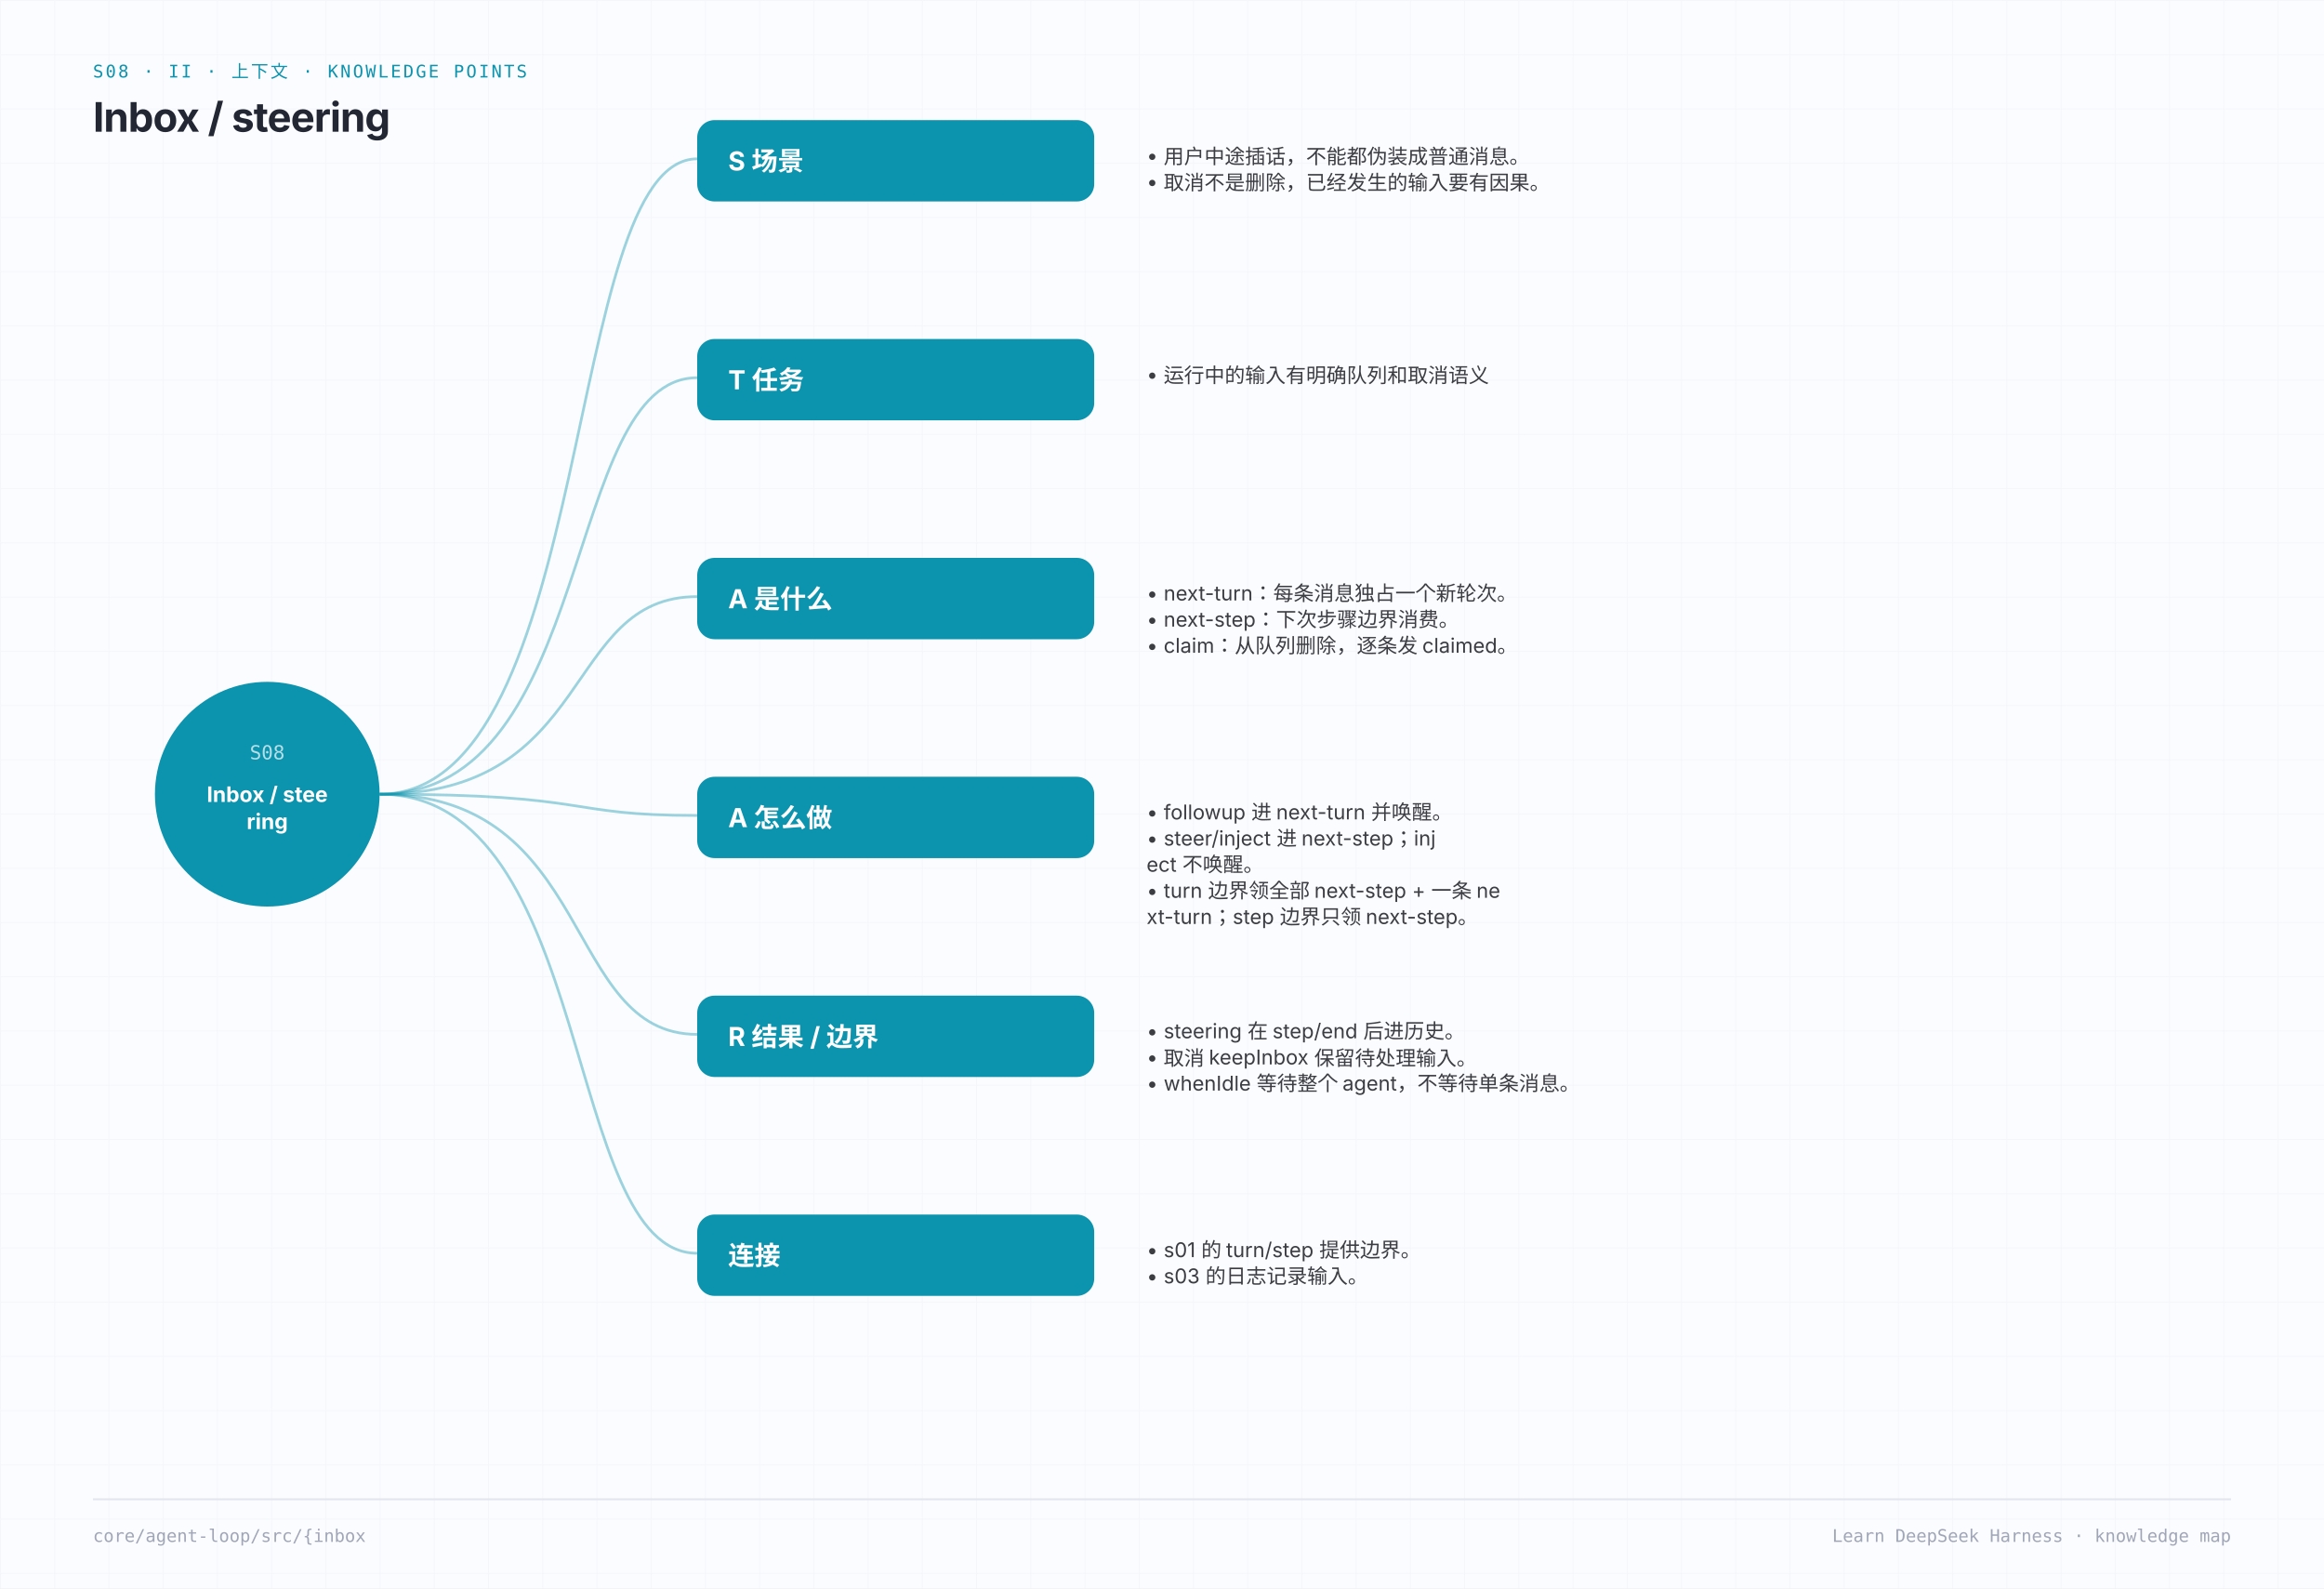
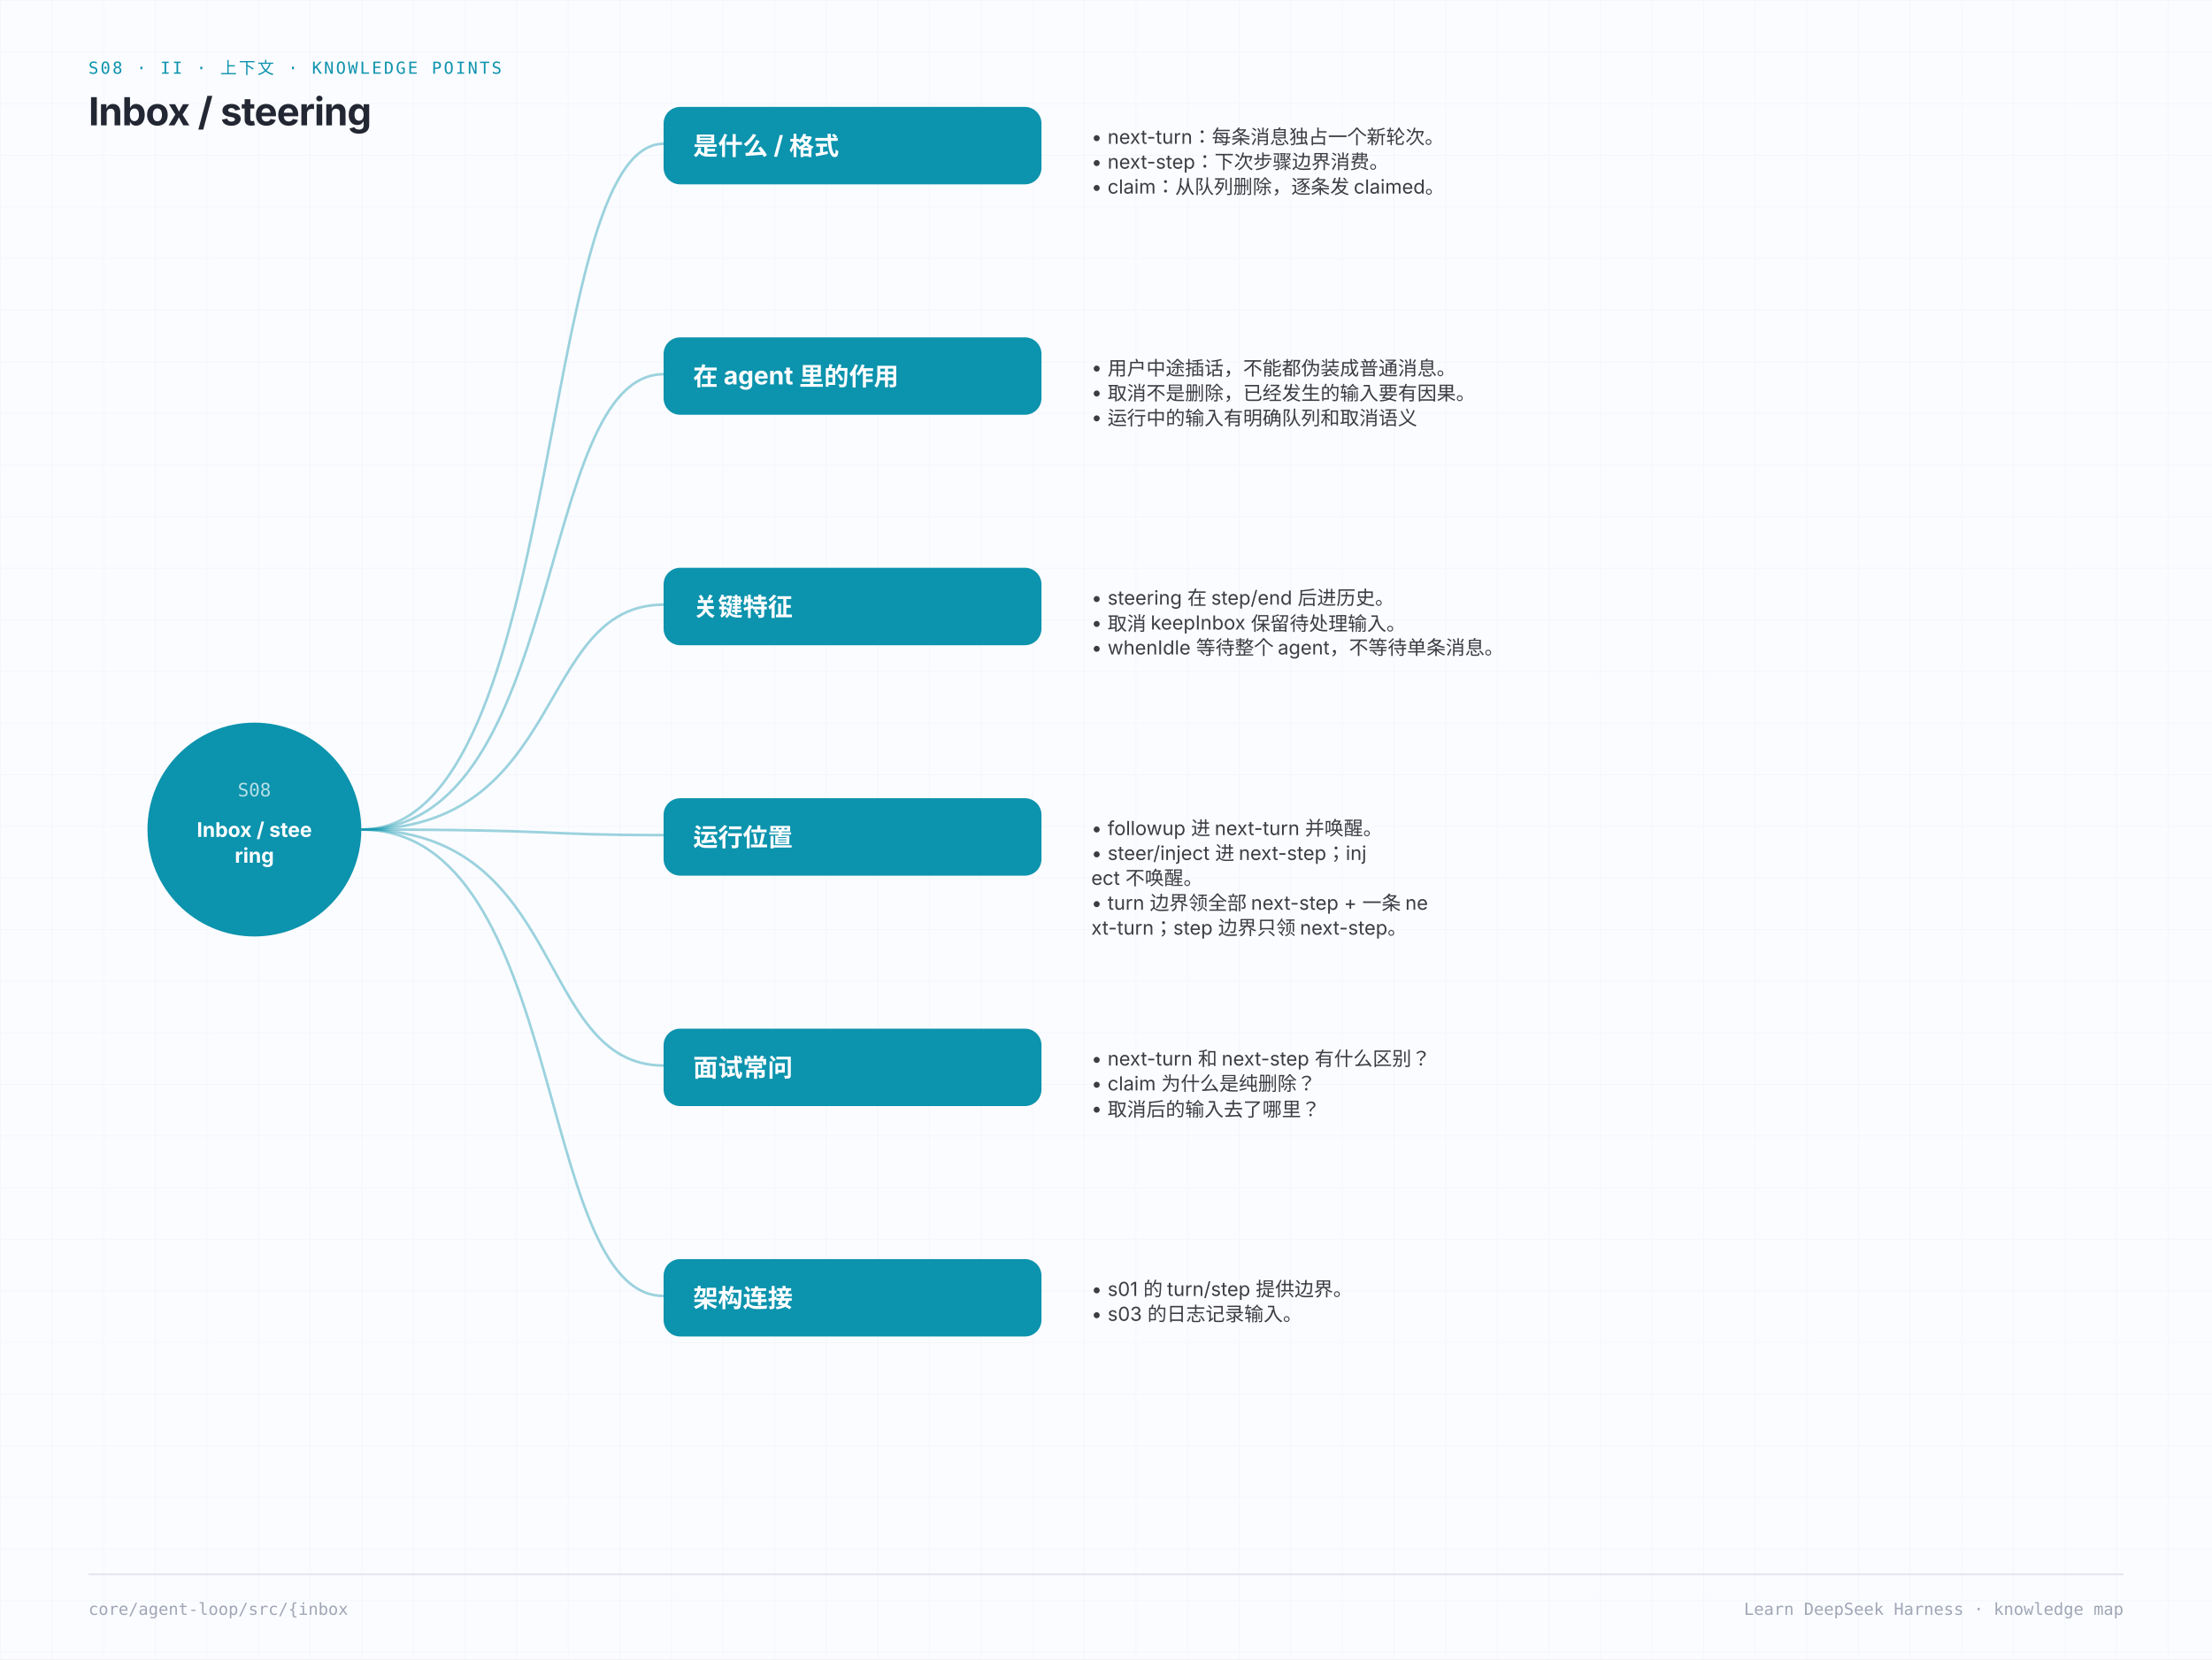
- <svg xmlns="http://www.w3.org/2000/svg" width="1200" height="820" viewBox="0 0 1200 820" role="img" aria-labelledby="title">
+ <svg xmlns="http://www.w3.org/2000/svg" width="1200" height="900" viewBox="0 0 1200 900" role="img" aria-labelledby="title">
  <defs>
    <pattern id="g" width="28" height="28" patternUnits="userSpaceOnUse">
      <path d="M28 0H0V28" fill="none" stroke="#303a63" stroke-opacity=".035" />
    </pattern>
  </defs>
-   <rect width="1200" height="820" fill="#fbfcff" />
-   <rect width="1200" height="820" fill="url(#g)" />
+   <rect width="1200" height="900" fill="#fbfcff" />
+   <rect width="1200" height="900" fill="url(#g)" />
  <text x="48" y="40" font-size="9" letter-spacing=".12em" fill="#0c93ad" font-family="SFMono-Regular,Consolas,monospace">S08 · II · 上下文 · KNOWLEDGE POINTS</text>
  <text x="48" y="68" font-size="21" font-weight="750" fill="#222733" letter-spacing="-.02em" font-family="-apple-system,BlinkMacSystemFont,'Segoe UI','Noto Sans SC',sans-serif">Inbox / steering</text>
-   <circle cx="138" cy="410" r="58" fill="#0c93ad" />
-   <text x="138" y="392" text-anchor="middle" font-size="10" fill="rgba(255,255,255,.7)" font-family="SFMono-Regular,Consolas,monospace">S08</text>
-   <text x="138" y="414" font-size="11" font-weight="700" fill="#fff" text-anchor="middle" font-family="-apple-system,BlinkMacSystemFont,'Segoe UI','Noto Sans SC',sans-serif">Inbox / stee</text>
-   <text x="138" y="428" font-size="11" font-weight="700" fill="#fff" text-anchor="middle" font-family="-apple-system,BlinkMacSystemFont,'Segoe UI','Noto Sans SC',sans-serif">ring</text>
-   <path d="M196 410 C308 410 290 82 360 82" fill="none" stroke="#0c93ad" stroke-opacity=".4" stroke-width="1.4" />
-   <rect x="360" y="62" width="205" height="42" rx="9" fill="#0c93ad" />
-   <text x="376" y="88" font-size="13.5" font-weight="700" fill="#fff" font-family="-apple-system,BlinkMacSystemFont,'Segoe UI','Noto Sans SC',sans-serif">S 场景</text>
-   <text x="592" y="84" font-size="10.5" font-weight="400" fill="#3c3c43" text-anchor="start" font-family="-apple-system,BlinkMacSystemFont,'Segoe UI','Noto Sans SC',sans-serif">• 用户中途插话，不能都伪装成普通消息。</text>
-   <text x="592" y="97.5" font-size="10.5" font-weight="400" fill="#3c3c43" text-anchor="start" font-family="-apple-system,BlinkMacSystemFont,'Segoe UI','Noto Sans SC',sans-serif">• 取消不是删除，已经发生的输入要有因果。</text>
-   <path d="M196 410 C308 410 290 195 360 195" fill="none" stroke="#0c93ad" stroke-opacity=".4" stroke-width="1.4" />
-   <rect x="360" y="175" width="205" height="42" rx="9" fill="#0c93ad" />
-   <text x="376" y="201" font-size="13.5" font-weight="700" fill="#fff" font-family="-apple-system,BlinkMacSystemFont,'Segoe UI','Noto Sans SC',sans-serif">T 任务</text>
-   <text x="592" y="197" font-size="10.5" font-weight="400" fill="#3c3c43" text-anchor="start" font-family="-apple-system,BlinkMacSystemFont,'Segoe UI','Noto Sans SC',sans-serif">• 运行中的输入有明确队列和取消语义</text>
-   <path d="M196 410 C308 410 290 308 360 308" fill="none" stroke="#0c93ad" stroke-opacity=".4" stroke-width="1.4" />
-   <rect x="360" y="288" width="205" height="42" rx="9" fill="#0c93ad" />
-   <text x="376" y="314" font-size="13.5" font-weight="700" fill="#fff" font-family="-apple-system,BlinkMacSystemFont,'Segoe UI','Noto Sans SC',sans-serif">A 是什么</text>
-   <text x="592" y="310" font-size="10.5" font-weight="400" fill="#3c3c43" text-anchor="start" font-family="-apple-system,BlinkMacSystemFont,'Segoe UI','Noto Sans SC',sans-serif">• next-turn：每条消息独占一个新轮次。</text>
-   <text x="592" y="323.5" font-size="10.5" font-weight="400" fill="#3c3c43" text-anchor="start" font-family="-apple-system,BlinkMacSystemFont,'Segoe UI','Noto Sans SC',sans-serif">• next-step：下次步骤边界消费。</text>
-   <text x="592" y="337" font-size="10.5" font-weight="400" fill="#3c3c43" text-anchor="start" font-family="-apple-system,BlinkMacSystemFont,'Segoe UI','Noto Sans SC',sans-serif">• claim：从队列删除，逐条发 claimed。</text>
-   <path d="M196 410 C308 410 290 421 360 421" fill="none" stroke="#0c93ad" stroke-opacity=".4" stroke-width="1.4" />
-   <rect x="360" y="401" width="205" height="42" rx="9" fill="#0c93ad" />
-   <text x="376" y="427" font-size="13.5" font-weight="700" fill="#fff" font-family="-apple-system,BlinkMacSystemFont,'Segoe UI','Noto Sans SC',sans-serif">A 怎么做</text>
-   <text x="592" y="423" font-size="10.5" font-weight="400" fill="#3c3c43" text-anchor="start" font-family="-apple-system,BlinkMacSystemFont,'Segoe UI','Noto Sans SC',sans-serif">• followup 进 next-turn 并唤醒。</text>
-   <text x="592" y="436.5" font-size="10.5" font-weight="400" fill="#3c3c43" text-anchor="start" font-family="-apple-system,BlinkMacSystemFont,'Segoe UI','Noto Sans SC',sans-serif">• steer/inject 进 next-step；inj</text>
-   <text x="592" y="450" font-size="10.5" font-weight="400" fill="#3c3c43" text-anchor="start" font-family="-apple-system,BlinkMacSystemFont,'Segoe UI','Noto Sans SC',sans-serif">  ect 不唤醒。</text>
-   <text x="592" y="463.5" font-size="10.5" font-weight="400" fill="#3c3c43" text-anchor="start" font-family="-apple-system,BlinkMacSystemFont,'Segoe UI','Noto Sans SC',sans-serif">• turn 边界领全部 next-step + 一条 ne</text>
-   <text x="592" y="477" font-size="10.5" font-weight="400" fill="#3c3c43" text-anchor="start" font-family="-apple-system,BlinkMacSystemFont,'Segoe UI','Noto Sans SC',sans-serif">  xt-turn；step 边界只领 next-step。</text>
-   <path d="M196 410 C308 410 290 534 360 534" fill="none" stroke="#0c93ad" stroke-opacity=".4" stroke-width="1.4" />
-   <rect x="360" y="514" width="205" height="42" rx="9" fill="#0c93ad" />
-   <text x="376" y="540" font-size="13.5" font-weight="700" fill="#fff" font-family="-apple-system,BlinkMacSystemFont,'Segoe UI','Noto Sans SC',sans-serif">R 结果 / 边界</text>
-   <text x="592" y="536" font-size="10.5" font-weight="400" fill="#3c3c43" text-anchor="start" font-family="-apple-system,BlinkMacSystemFont,'Segoe UI','Noto Sans SC',sans-serif">• steering 在 step/end 后进历史。</text>
-   <text x="592" y="549.5" font-size="10.5" font-weight="400" fill="#3c3c43" text-anchor="start" font-family="-apple-system,BlinkMacSystemFont,'Segoe UI','Noto Sans SC',sans-serif">• 取消 keepInbox 保留待处理输入。</text>
-   <text x="592" y="563" font-size="10.5" font-weight="400" fill="#3c3c43" text-anchor="start" font-family="-apple-system,BlinkMacSystemFont,'Segoe UI','Noto Sans SC',sans-serif">• whenIdle 等待整个 agent，不等待单条消息。</text>
-   <path d="M196 410 C308 410 290 647 360 647" fill="none" stroke="#0c93ad" stroke-opacity=".4" stroke-width="1.4" />
-   <rect x="360" y="627" width="205" height="42" rx="9" fill="#0c93ad" />
-   <text x="376" y="653" font-size="13.5" font-weight="700" fill="#fff" font-family="-apple-system,BlinkMacSystemFont,'Segoe UI','Noto Sans SC',sans-serif">连接</text>
-   <text x="592" y="649" font-size="10.5" font-weight="400" fill="#3c3c43" text-anchor="start" font-family="-apple-system,BlinkMacSystemFont,'Segoe UI','Noto Sans SC',sans-serif">• s01 的 turn/step 提供边界。</text>
-   <text x="592" y="662.5" font-size="10.5" font-weight="400" fill="#3c3c43" text-anchor="start" font-family="-apple-system,BlinkMacSystemFont,'Segoe UI','Noto Sans SC',sans-serif">• s03 的日志记录输入。</text>
-   <line x1="48" y1="774" x2="1152" y2="774" stroke="#e3e6ef" />
-   <text x="48" y="796" font-size="9" fill="#a0a6b6" font-family="SFMono-Regular,Consolas,monospace">core/agent-loop/src/{inbox</text>
-   <text x="1152" y="796" text-anchor="end" font-size="9" fill="#a0a6b6" font-family="SFMono-Regular,Consolas,monospace">Learn DeepSeek Harness · knowledge map</text>
+   <circle cx="138" cy="450" r="58" fill="#0c93ad" />
+   <text x="138" y="432" text-anchor="middle" font-size="10" fill="rgba(255,255,255,.7)" font-family="SFMono-Regular,Consolas,monospace">S08</text>
+   <text x="138" y="454" font-size="11" font-weight="700" fill="#fff" text-anchor="middle" font-family="-apple-system,BlinkMacSystemFont,'Segoe UI','Noto Sans SC',sans-serif">Inbox / stee</text>
+   <text x="138" y="468" font-size="11" font-weight="700" fill="#fff" text-anchor="middle" font-family="-apple-system,BlinkMacSystemFont,'Segoe UI','Noto Sans SC',sans-serif">ring</text>
+   <path d="M196 450 C308 450 290 78 360 78" fill="none" stroke="#0c93ad" stroke-opacity=".4" stroke-width="1.4" />
+   <rect x="360" y="58" width="205" height="42" rx="9" fill="#0c93ad" />
+   <text x="376" y="84" font-size="13.5" font-weight="700" fill="#fff" font-family="-apple-system,BlinkMacSystemFont,'Segoe UI','Noto Sans SC',sans-serif">是什么 / 格式</text>
+   <text x="592" y="78" font-size="10.5" font-weight="400" fill="#3c3c43" text-anchor="start" font-family="-apple-system,BlinkMacSystemFont,'Segoe UI','Noto Sans SC',sans-serif">• next-turn：每条消息独占一个新轮次。</text>
+   <text x="592" y="91.5" font-size="10.5" font-weight="400" fill="#3c3c43" text-anchor="start" font-family="-apple-system,BlinkMacSystemFont,'Segoe UI','Noto Sans SC',sans-serif">• next-step：下次步骤边界消费。</text>
+   <text x="592" y="105" font-size="10.5" font-weight="400" fill="#3c3c43" text-anchor="start" font-family="-apple-system,BlinkMacSystemFont,'Segoe UI','Noto Sans SC',sans-serif">• claim：从队列删除，逐条发 claimed。</text>
+   <path d="M196 450 C308 450 290 203 360 203" fill="none" stroke="#0c93ad" stroke-opacity=".4" stroke-width="1.4" />
+   <rect x="360" y="183" width="205" height="42" rx="9" fill="#0c93ad" />
+   <text x="376" y="209" font-size="13.5" font-weight="700" fill="#fff" font-family="-apple-system,BlinkMacSystemFont,'Segoe UI','Noto Sans SC',sans-serif">在 agent 里的作用</text>
+   <text x="592" y="203" font-size="10.5" font-weight="400" fill="#3c3c43" text-anchor="start" font-family="-apple-system,BlinkMacSystemFont,'Segoe UI','Noto Sans SC',sans-serif">• 用户中途插话，不能都伪装成普通消息。</text>
+   <text x="592" y="216.5" font-size="10.5" font-weight="400" fill="#3c3c43" text-anchor="start" font-family="-apple-system,BlinkMacSystemFont,'Segoe UI','Noto Sans SC',sans-serif">• 取消不是删除，已经发生的输入要有因果。</text>
+   <text x="592" y="230" font-size="10.5" font-weight="400" fill="#3c3c43" text-anchor="start" font-family="-apple-system,BlinkMacSystemFont,'Segoe UI','Noto Sans SC',sans-serif">• 运行中的输入有明确队列和取消语义</text>
+   <path d="M196 450 C308 450 290 328 360 328" fill="none" stroke="#0c93ad" stroke-opacity=".4" stroke-width="1.4" />
+   <rect x="360" y="308" width="205" height="42" rx="9" fill="#0c93ad" />
+   <text x="376" y="334" font-size="13.5" font-weight="700" fill="#fff" font-family="-apple-system,BlinkMacSystemFont,'Segoe UI','Noto Sans SC',sans-serif">关键特征</text>
+   <text x="592" y="328" font-size="10.5" font-weight="400" fill="#3c3c43" text-anchor="start" font-family="-apple-system,BlinkMacSystemFont,'Segoe UI','Noto Sans SC',sans-serif">• steering 在 step/end 后进历史。</text>
+   <text x="592" y="341.5" font-size="10.5" font-weight="400" fill="#3c3c43" text-anchor="start" font-family="-apple-system,BlinkMacSystemFont,'Segoe UI','Noto Sans SC',sans-serif">• 取消 keepInbox 保留待处理输入。</text>
+   <text x="592" y="355" font-size="10.5" font-weight="400" fill="#3c3c43" text-anchor="start" font-family="-apple-system,BlinkMacSystemFont,'Segoe UI','Noto Sans SC',sans-serif">• whenIdle 等待整个 agent，不等待单条消息。</text>
+   <path d="M196 450 C308 450 290 453 360 453" fill="none" stroke="#0c93ad" stroke-opacity=".4" stroke-width="1.4" />
+   <rect x="360" y="433" width="205" height="42" rx="9" fill="#0c93ad" />
+   <text x="376" y="459" font-size="13.5" font-weight="700" fill="#fff" font-family="-apple-system,BlinkMacSystemFont,'Segoe UI','Noto Sans SC',sans-serif">运行位置</text>
+   <text x="592" y="453" font-size="10.5" font-weight="400" fill="#3c3c43" text-anchor="start" font-family="-apple-system,BlinkMacSystemFont,'Segoe UI','Noto Sans SC',sans-serif">• followup 进 next-turn 并唤醒。</text>
+   <text x="592" y="466.5" font-size="10.5" font-weight="400" fill="#3c3c43" text-anchor="start" font-family="-apple-system,BlinkMacSystemFont,'Segoe UI','Noto Sans SC',sans-serif">• steer/inject 进 next-step；inj</text>
+   <text x="592" y="480" font-size="10.5" font-weight="400" fill="#3c3c43" text-anchor="start" font-family="-apple-system,BlinkMacSystemFont,'Segoe UI','Noto Sans SC',sans-serif">  ect 不唤醒。</text>
+   <text x="592" y="493.5" font-size="10.5" font-weight="400" fill="#3c3c43" text-anchor="start" font-family="-apple-system,BlinkMacSystemFont,'Segoe UI','Noto Sans SC',sans-serif">• turn 边界领全部 next-step + 一条 ne</text>
+   <text x="592" y="507" font-size="10.5" font-weight="400" fill="#3c3c43" text-anchor="start" font-family="-apple-system,BlinkMacSystemFont,'Segoe UI','Noto Sans SC',sans-serif">  xt-turn；step 边界只领 next-step。</text>
+   <path d="M196 450 C308 450 290 578 360 578" fill="none" stroke="#0c93ad" stroke-opacity=".4" stroke-width="1.4" />
+   <rect x="360" y="558" width="205" height="42" rx="9" fill="#0c93ad" />
+   <text x="376" y="584" font-size="13.5" font-weight="700" fill="#fff" font-family="-apple-system,BlinkMacSystemFont,'Segoe UI','Noto Sans SC',sans-serif">面试常问</text>
+   <text x="592" y="578" font-size="10.5" font-weight="400" fill="#3c3c43" text-anchor="start" font-family="-apple-system,BlinkMacSystemFont,'Segoe UI','Noto Sans SC',sans-serif">• next-turn 和 next-step 有什么区别？</text>
+   <text x="592" y="591.5" font-size="10.5" font-weight="400" fill="#3c3c43" text-anchor="start" font-family="-apple-system,BlinkMacSystemFont,'Segoe UI','Noto Sans SC',sans-serif">• claim 为什么是纯删除？</text>
+   <text x="592" y="605" font-size="10.5" font-weight="400" fill="#3c3c43" text-anchor="start" font-family="-apple-system,BlinkMacSystemFont,'Segoe UI','Noto Sans SC',sans-serif">• 取消后的输入去了哪里？</text>
+   <path d="M196 450 C308 450 290 703 360 703" fill="none" stroke="#0c93ad" stroke-opacity=".4" stroke-width="1.4" />
+   <rect x="360" y="683" width="205" height="42" rx="9" fill="#0c93ad" />
+   <text x="376" y="709" font-size="13.5" font-weight="700" fill="#fff" font-family="-apple-system,BlinkMacSystemFont,'Segoe UI','Noto Sans SC',sans-serif">架构连接</text>
+   <text x="592" y="703" font-size="10.5" font-weight="400" fill="#3c3c43" text-anchor="start" font-family="-apple-system,BlinkMacSystemFont,'Segoe UI','Noto Sans SC',sans-serif">• s01 的 turn/step 提供边界。</text>
+   <text x="592" y="716.5" font-size="10.5" font-weight="400" fill="#3c3c43" text-anchor="start" font-family="-apple-system,BlinkMacSystemFont,'Segoe UI','Noto Sans SC',sans-serif">• s03 的日志记录输入。</text>
+   <line x1="48" y1="854" x2="1152" y2="854" stroke="#e3e6ef" />
+   <text x="48" y="876" font-size="9" fill="#a0a6b6" font-family="SFMono-Regular,Consolas,monospace">core/agent-loop/src/{inbox</text>
+   <text x="1152" y="876" text-anchor="end" font-size="9" fill="#a0a6b6" font-family="SFMono-Regular,Consolas,monospace">Learn DeepSeek Harness · knowledge map</text>
</svg>
